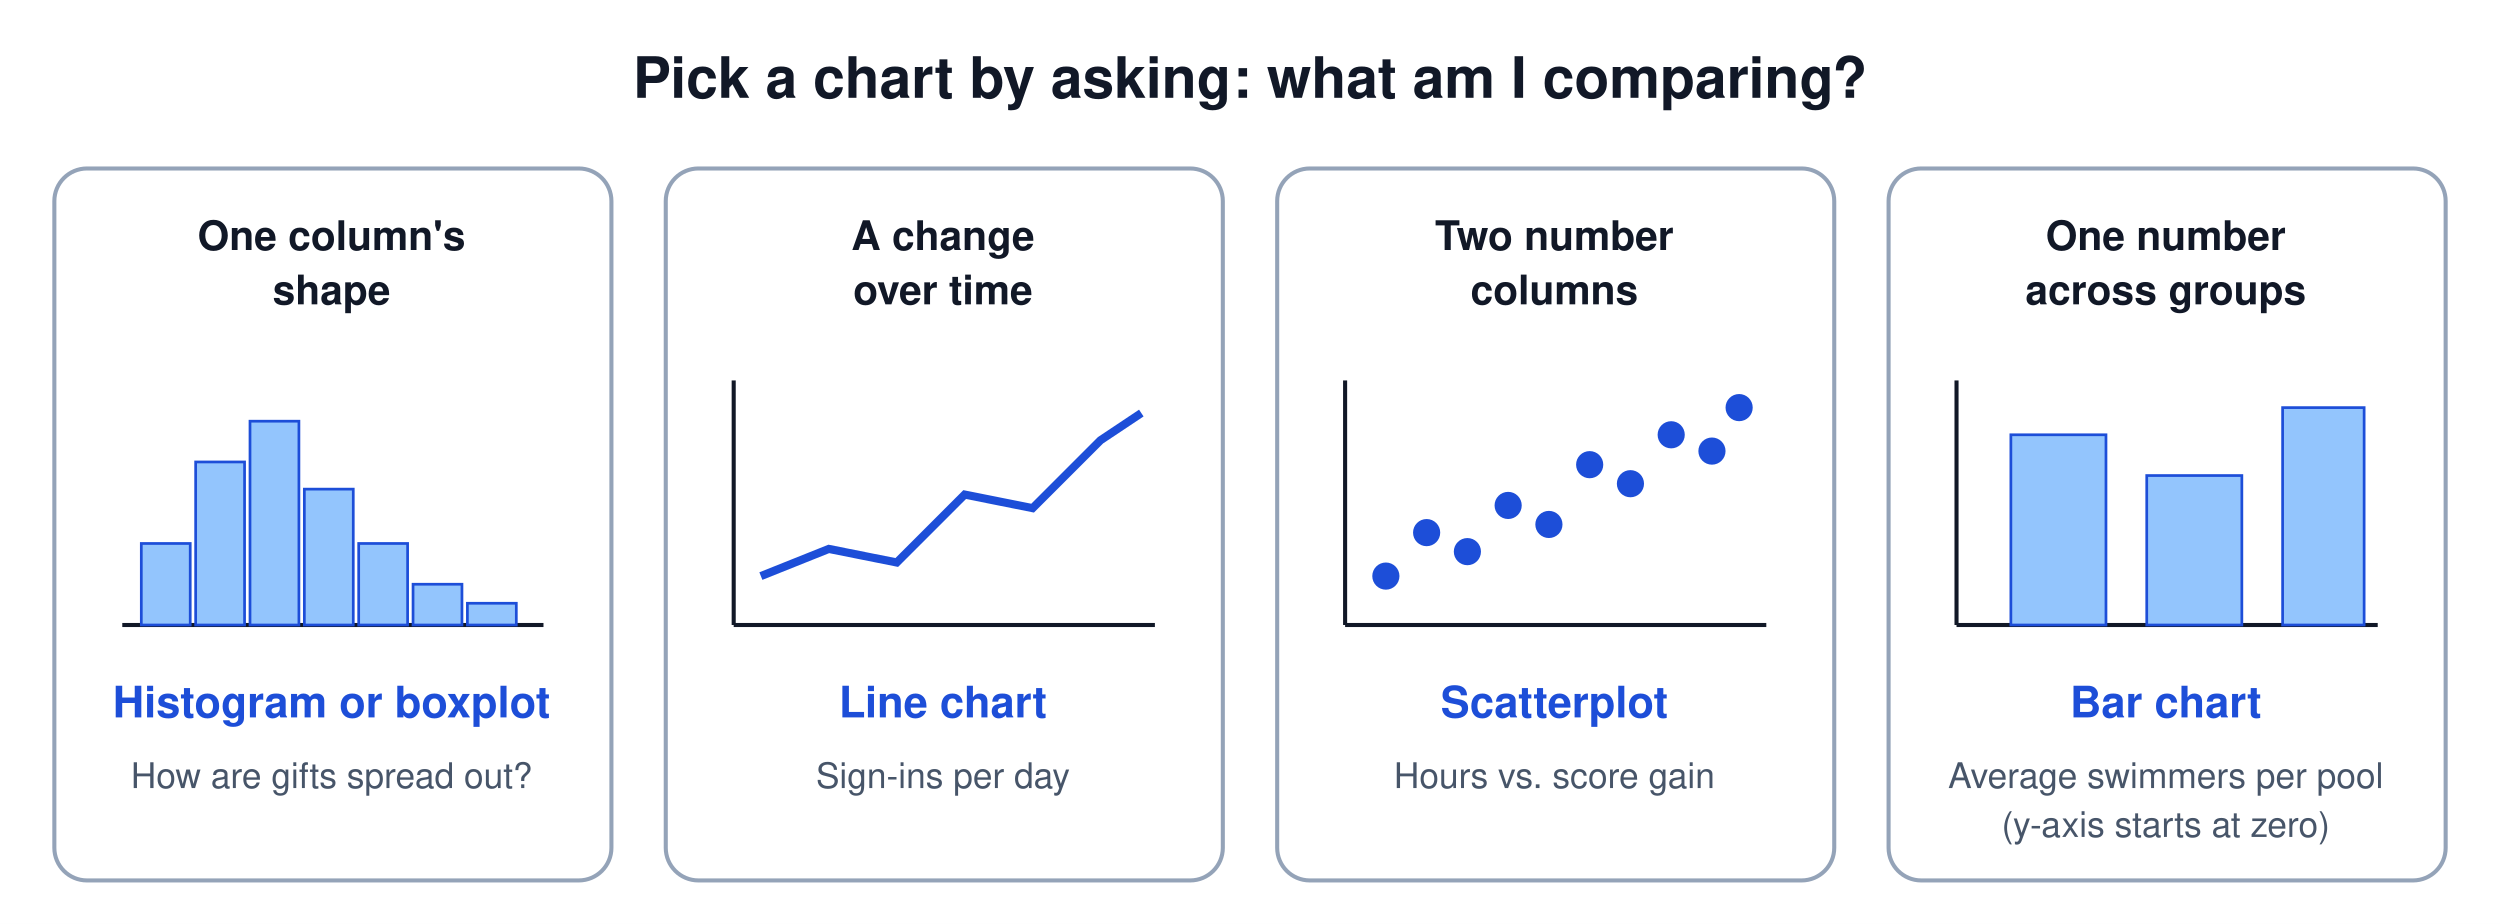
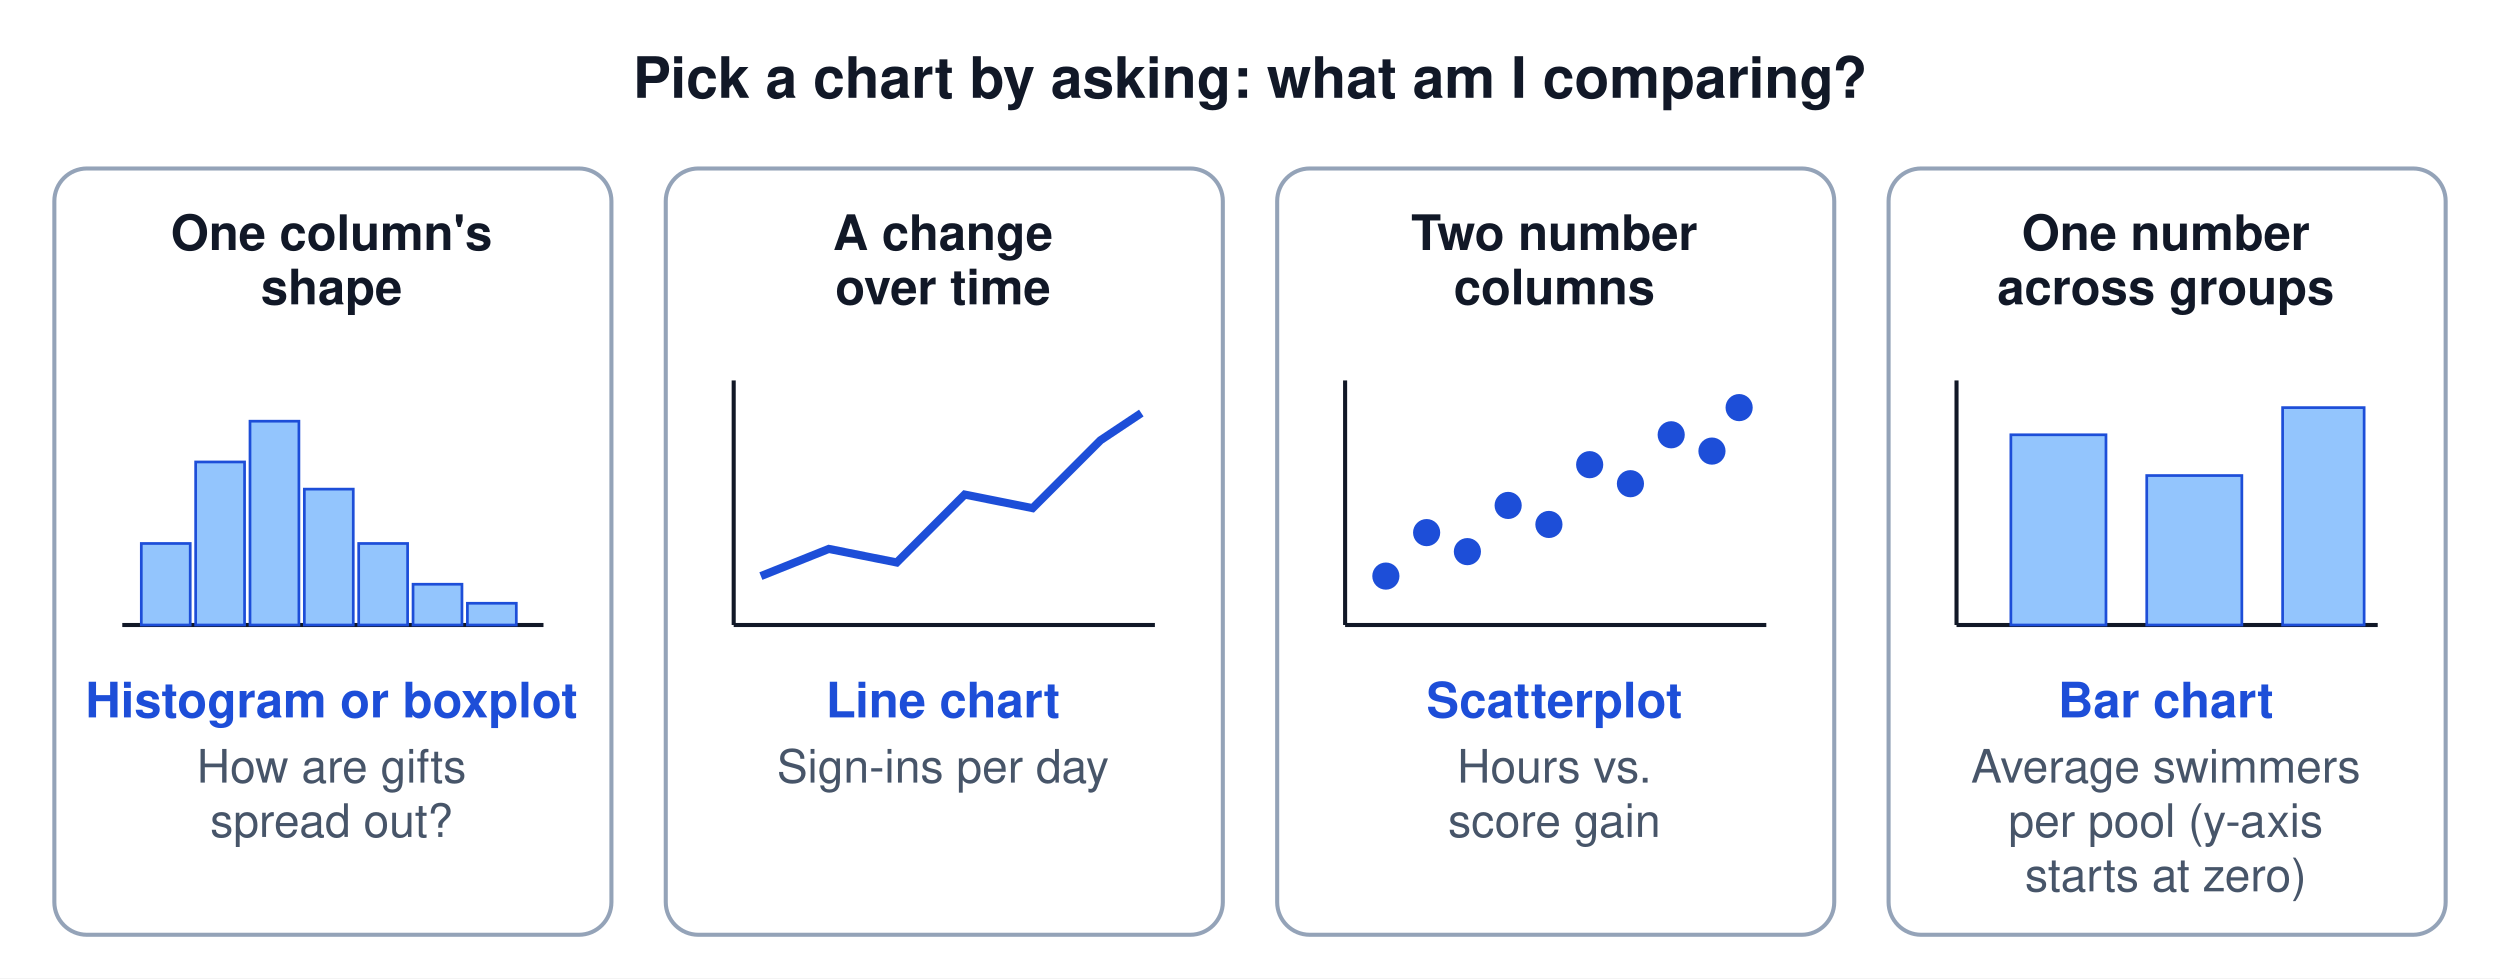
- <svg xmlns="http://www.w3.org/2000/svg" viewBox="0 0 920 340" width="920" height="340" font-family="Helvetica, Arial, sans-serif" role="img" aria-labelledby="t d">
-   <rect width="920" height="340" fill="#ffffff" />
+ <svg xmlns="http://www.w3.org/2000/svg" viewBox="0 0 920 360" width="920" height="360" font-family="Helvetica, Arial, sans-serif" role="img" aria-labelledby="t d">
+   <rect width="920" height="360" fill="#ffffff" />
  <text x="460" y="36" text-anchor="middle" font-size="21" font-weight="bold" fill="#111827">Pick a chart by asking: what am I comparing?</text>
  <g fill="#ffffff" stroke="#94A3B8" stroke-width="1.5">
-     <rect x="20" y="62" width="205" height="262" rx="12" />
-     <rect x="245" y="62" width="205" height="262" rx="12" />
-     <rect x="470" y="62" width="205" height="262" rx="12" />
-     <rect x="695" y="62" width="205" height="262" rx="12" />
+     <rect x="20" y="62" width="205" height="282" rx="12" />
+     <rect x="245" y="62" width="205" height="282" rx="12" />
+     <rect x="470" y="62" width="205" height="282" rx="12" />
+     <rect x="695" y="62" width="205" height="282" rx="12" />
  </g>
-   <g font-size="15" font-weight="bold" fill="#111827" text-anchor="middle">
+   <g font-size="18" font-weight="bold" fill="#111827" text-anchor="middle">
    <text x="122" y="92">One column's</text>
    <text x="122" y="112">shape</text>
    <text x="347" y="92">A change</text>
    <text x="347" y="112">over time</text>
    <text x="572" y="92">Two number</text>
    <text x="572" y="112">columns</text>
    <text x="797" y="92">One number</text>
    <text x="797" y="112">across groups</text>
  </g>
  <g stroke="#111827" stroke-width="1.5">
    <line x1="45" y1="230" x2="200" y2="230" />
    <line x1="270" y1="230" x2="425" y2="230" />
    <line x1="270" y1="140" x2="270" y2="230" />
    <line x1="495" y1="230" x2="650" y2="230" />
    <line x1="495" y1="140" x2="495" y2="230" />
    <line x1="720" y1="230" x2="875" y2="230" />
    <line x1="720" y1="140" x2="720" y2="230" />
  </g>
  <g fill="#93C5FD" stroke="#1D4ED8">
    <rect x="52" y="200" width="18" height="30" />
    <rect x="72" y="170" width="18" height="60" />
    <rect x="92" y="155" width="18" height="75" />
    <rect x="112" y="180" width="18" height="50" />
    <rect x="132" y="200" width="18" height="30" />
    <rect x="152" y="215" width="18" height="15" />
    <rect x="172" y="222" width="18" height="8" />
  </g>
  <polyline points="280,212 305,202 330,207 355,182 380,187 405,162 420,152" fill="none" stroke="#1D4ED8" stroke-width="3" />
  <g fill="#1D4ED8">
    <circle cx="510" cy="212" r="5" />
    <circle cx="525" cy="196" r="5" />
    <circle cx="540" cy="203" r="5" />
    <circle cx="555" cy="186" r="5" />
    <circle cx="570" cy="193" r="5" />
    <circle cx="585" cy="171" r="5" />
    <circle cx="600" cy="178" r="5" />
    <circle cx="615" cy="160" r="5" />
    <circle cx="630" cy="166" r="5" />
    <circle cx="640" cy="150" r="5" />
  </g>
  <g fill="#93C5FD" stroke="#1D4ED8">
    <rect x="740" y="160" width="35" height="70" />
    <rect x="790" y="175" width="35" height="55" />
    <rect x="840" y="150" width="30" height="80" />
  </g>
-   <g font-size="16" font-weight="bold" fill="#1D4ED8" text-anchor="middle">
+   <g font-size="18" font-weight="bold" fill="#1D4ED8" text-anchor="middle">
    <text x="122" y="264">Histogram or boxplot</text>
    <text x="347" y="264">Line chart</text>
    <text x="572" y="264">Scatterplot</text>
    <text x="797" y="264">Bar chart</text>
  </g>
-   <g font-size="13" fill="#475569" text-anchor="middle">
-     <text x="122" y="290">How are gifts spread out?</text>
-     <text x="347" y="290">Sign-ins per day</text>
-     <text x="572" y="290">Hours vs. score gain</text>
-     <text x="797" y="290">Average swimmers per pool</text>
-     <text x="797" y="308">(y-axis starts at zero)</text>
+   <g font-size="17" fill="#475569" text-anchor="middle">
+     <text x="122" y="288">How are gifts</text>
+     <text x="122" y="308">spread out?</text>
+     <text x="347" y="288">Sign-ins per day</text>
+     <text x="572" y="288">Hours vs.</text>
+     <text x="572" y="308">score gain</text>
+     <text x="797" y="288">Average swimmers</text>
+     <text x="797" y="308">per pool (y-axis</text>
+     <text x="797" y="328">starts at zero)</text>
  </g>
</svg>
